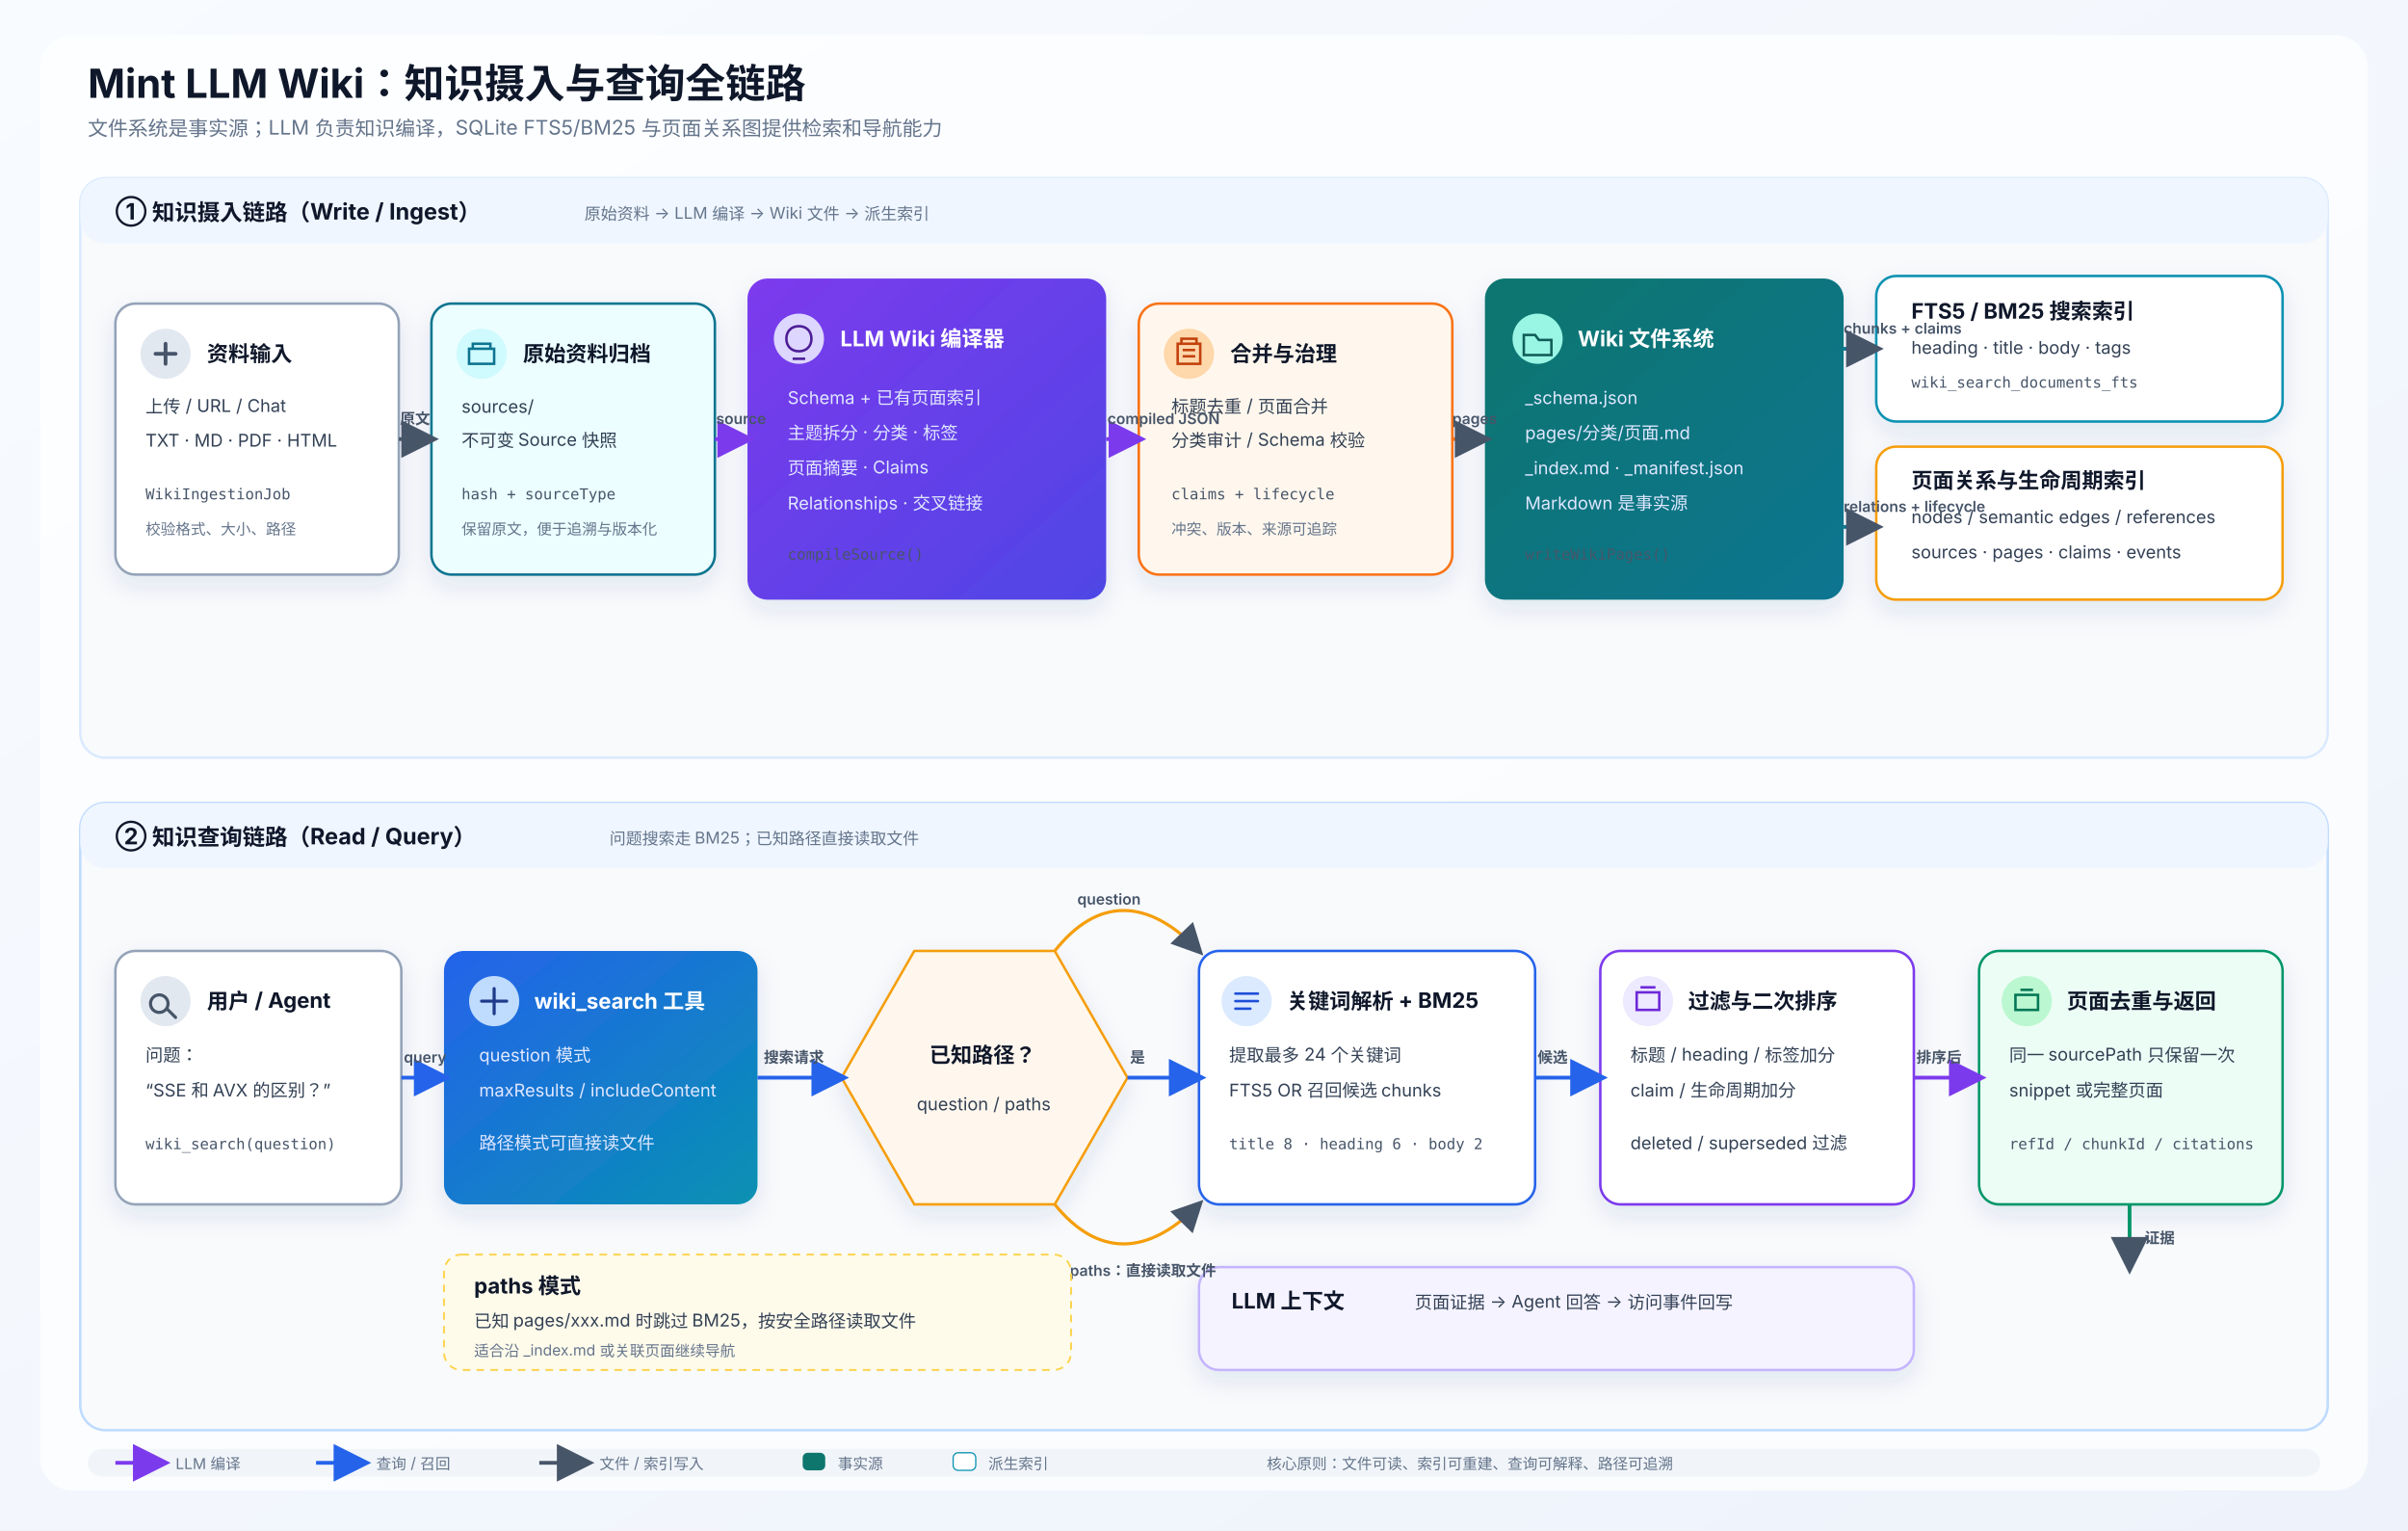
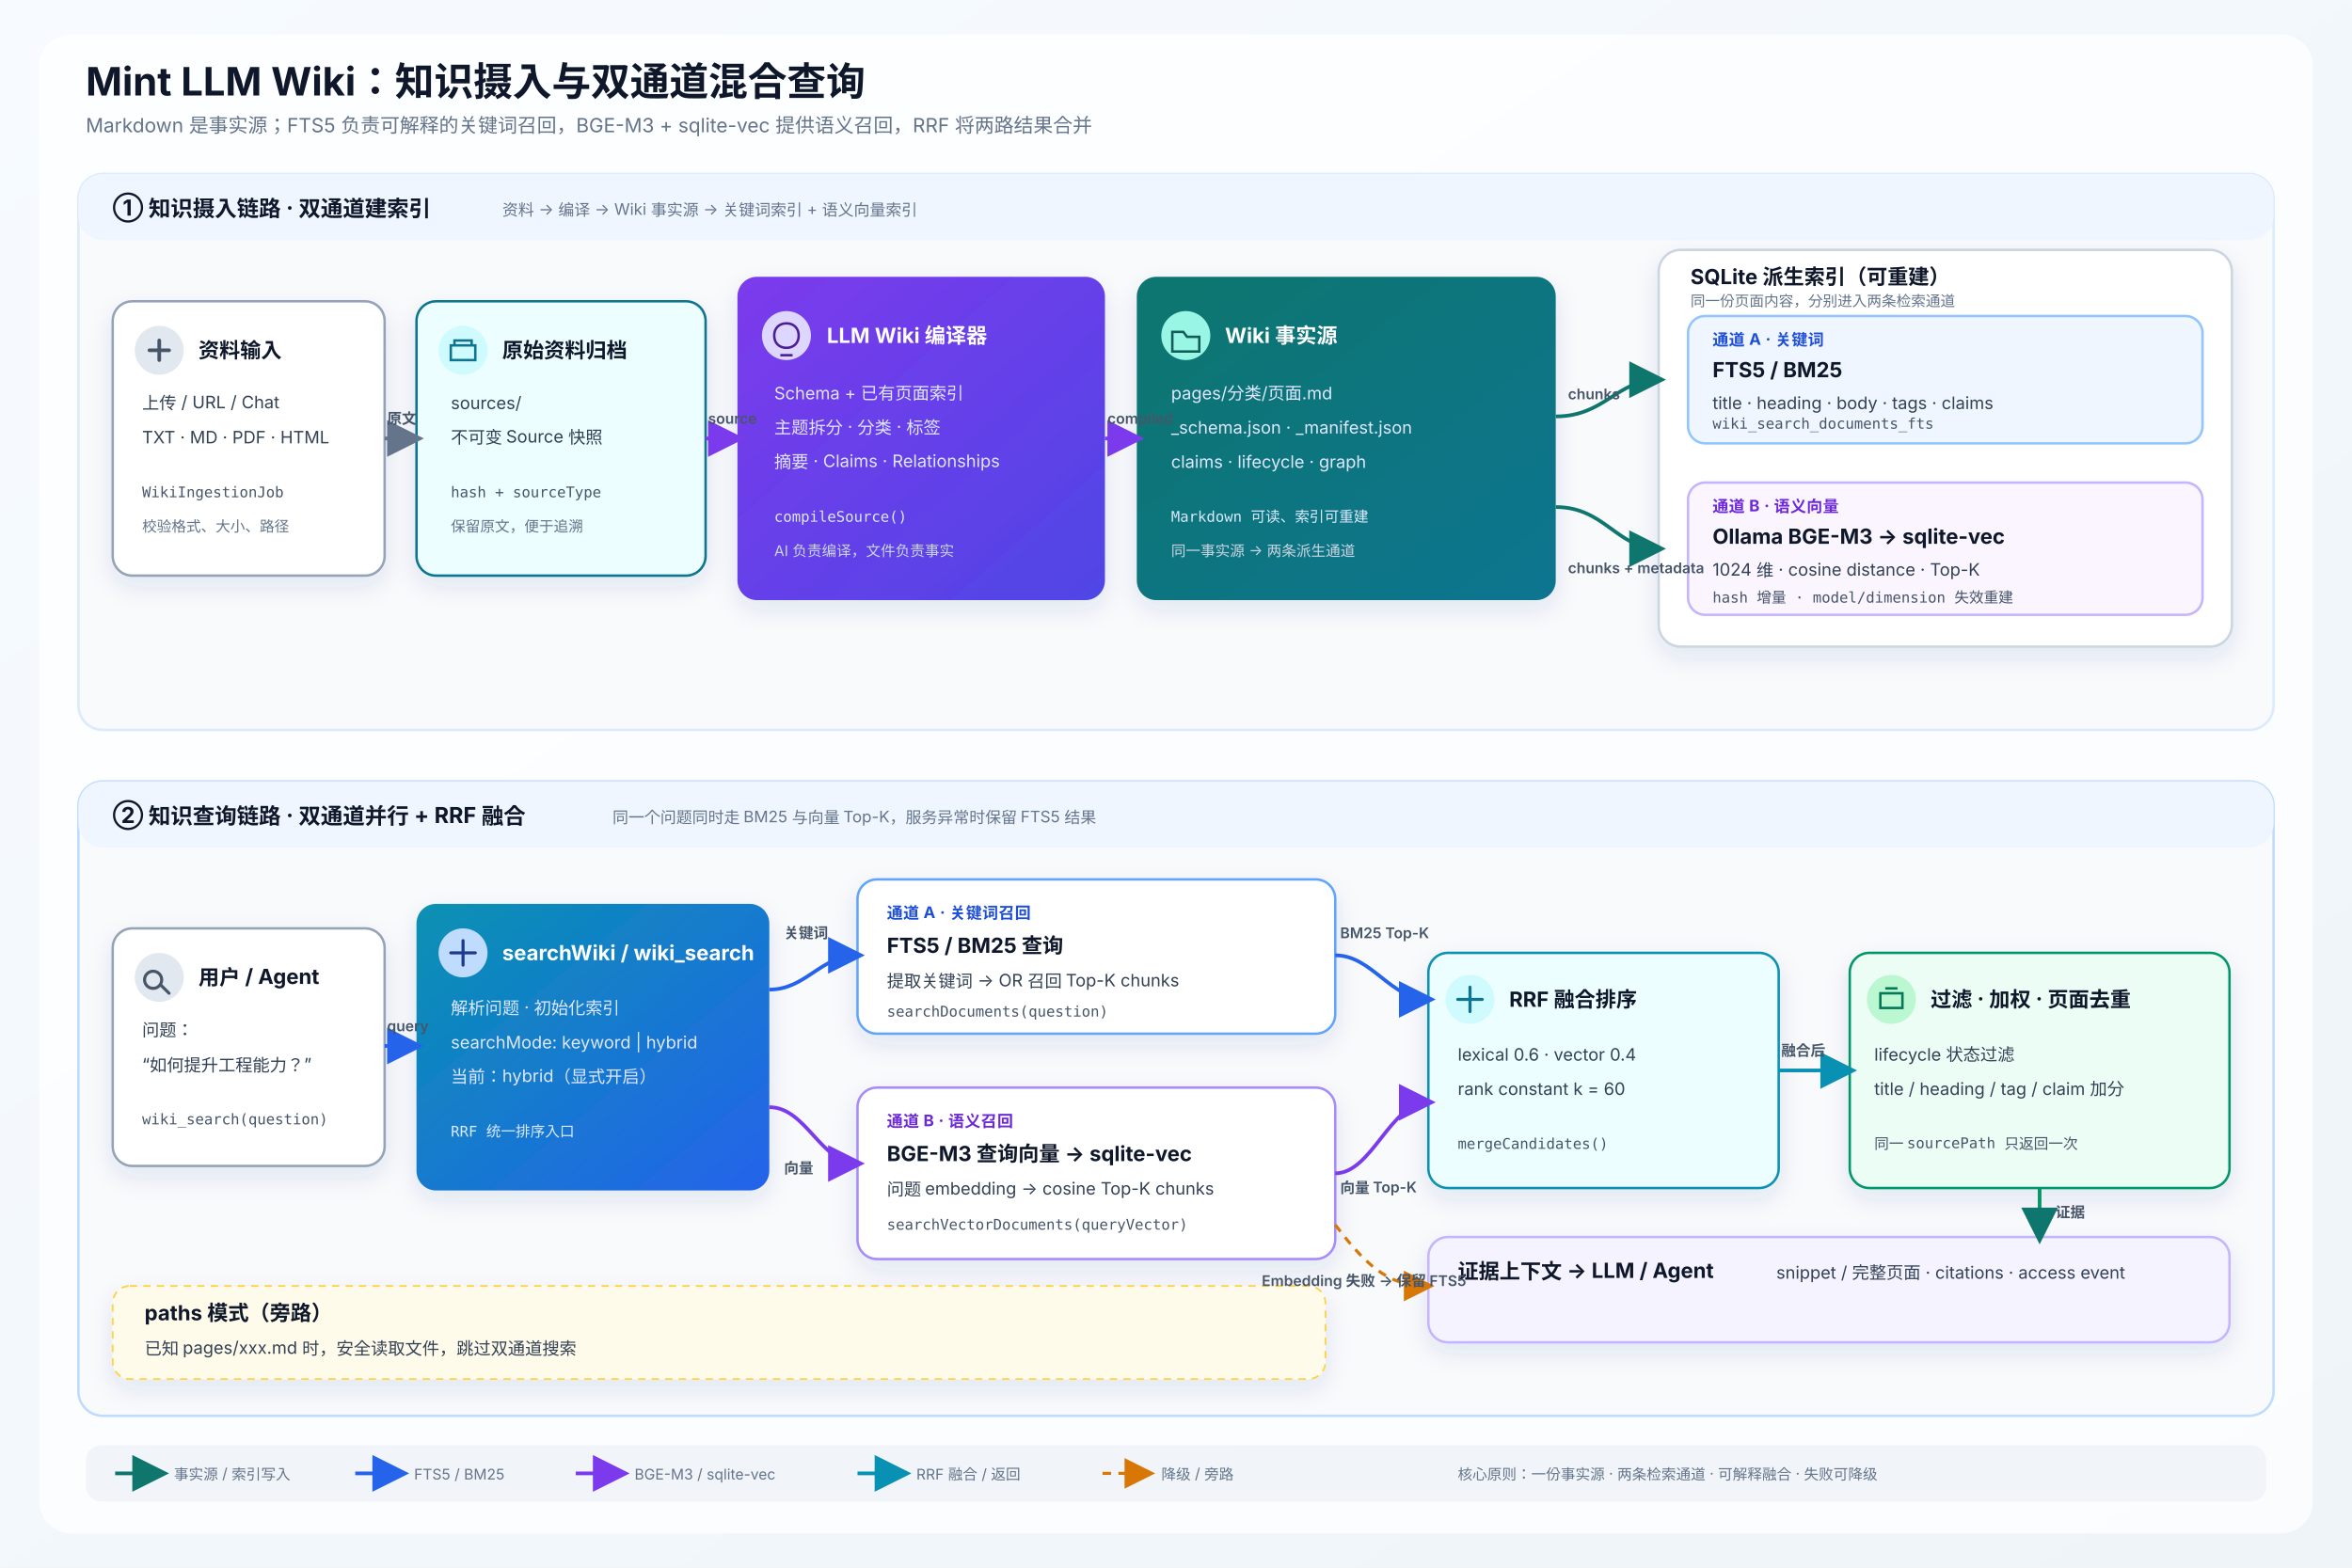
- <svg xmlns="http://www.w3.org/2000/svg" width="1920" height="1220" viewBox="0 0 1920 1220" role="img" aria-labelledby="title desc">
+ <svg xmlns="http://www.w3.org/2000/svg" width="1920" height="1280" viewBox="0 0 1920 1280" role="img" aria-labelledby="title desc">
  <defs>
    <linearGradient id="bg" x1="0" y1="0" x2="1" y2="1">
-       <stop offset="0" stop-color="#f8fbff" />
-       <stop offset="1" stop-color="#eef3fb" />
-     </linearGradient>
-     <linearGradient id="llm" x1="0" y1="0" x2="1" y2="1">
+       <stop offset="0" stop-color="#f7fbff" />
+       <stop offset="1" stop-color="#eef4f8" />
+     </linearGradient>
+     <linearGradient id="compiler" x1="0" y1="0" x2="1" y2="1">
      <stop offset="0" stop-color="#7c3aed" />
      <stop offset="1" stop-color="#4f46e5" />
    </linearGradient>
-     <linearGradient id="store" x1="0" y1="0" x2="1" y2="1">
+     <linearGradient id="source" x1="0" y1="0" x2="1" y2="1">
      <stop offset="0" stop-color="#0f766e" />
      <stop offset="1" stop-color="#0e7490" />
    </linearGradient>
-     <linearGradient id="search" x1="0" y1="0" x2="1" y2="1">
-       <stop offset="0" stop-color="#2563eb" />
-       <stop offset="1" stop-color="#0891b2" />
+     <linearGradient id="fusion" x1="0" y1="0" x2="1" y2="1">
+       <stop offset="0" stop-color="#0891b2" />
+       <stop offset="1" stop-color="#2563eb" />
    </linearGradient>
    <filter id="shadow" x="-20%" y="-20%" width="140%" height="150%">
      <feDropShadow dx="0" dy="8" stdDeviation="10" flood-color="#1e3a8a" flood-opacity="0.10" />
    </filter>
    <marker id="arrow" markerWidth="10" markerHeight="10" refX="8" refY="5" orient="auto">
-       <path d="M0,0 L10,5 L0,10 z" fill="#475569" />
-     </marker>
-     <marker id="blueArrow" markerWidth="10" markerHeight="10" refX="8" refY="5" orient="auto">
+       <path d="M0,0 L10,5 L0,10 z" fill="#64748b" />
+     </marker>
+     <marker id="writeArrow" markerWidth="10" markerHeight="10" refX="8" refY="5" orient="auto">
+       <path d="M0,0 L10,5 L0,10 z" fill="#0f766e" />
+     </marker>
+     <marker id="keywordArrow" markerWidth="10" markerHeight="10" refX="8" refY="5" orient="auto">
      <path d="M0,0 L10,5 L0,10 z" fill="#2563eb" />
    </marker>
-     <marker id="purpleArrow" markerWidth="10" markerHeight="10" refX="8" refY="5" orient="auto">
+     <marker id="vectorArrow" markerWidth="10" markerHeight="10" refX="8" refY="5" orient="auto">
      <path d="M0,0 L10,5 L0,10 z" fill="#7c3aed" />
+     </marker>
+     <marker id="fusionArrow" markerWidth="10" markerHeight="10" refX="8" refY="5" orient="auto">
+       <path d="M0,0 L10,5 L0,10 z" fill="#0891b2" />
+     </marker>
+     <marker id="fallbackArrow" markerWidth="10" markerHeight="10" refX="8" refY="5" orient="auto">
+       <path d="M0,0 L10,5 L0,10 z" fill="#d97706" />
    </marker>
    <style>
      .title { font: 700 32px Inter, -apple-system, BlinkMacSystemFont, "PingFang SC", "Microsoft YaHei", sans-serif; fill: #0f172a; }
      .subtitle { font: 400 16px Inter, -apple-system, BlinkMacSystemFont, "PingFang SC", "Microsoft YaHei", sans-serif; fill: #64748b; }
      .lane-title { font: 700 18px Inter, -apple-system, BlinkMacSystemFont, "PingFang SC", "Microsoft YaHei", sans-serif; fill: #0f172a; }
      .lane-note { font: 400 13px Inter, -apple-system, BlinkMacSystemFont, "PingFang SC", "Microsoft YaHei", sans-serif; fill: #64748b; }
      .node-title { font: 700 17px Inter, -apple-system, BlinkMacSystemFont, "PingFang SC", "Microsoft YaHei", sans-serif; fill: #0f172a; }
      .node-title-light { font: 700 17px Inter, -apple-system, BlinkMacSystemFont, "PingFang SC", "Microsoft YaHei", sans-serif; fill: #ffffff; }
      .body { font: 400 14px Inter, -apple-system, BlinkMacSystemFont, "PingFang SC", "Microsoft YaHei", sans-serif; fill: #334155; }
      .body-light { font: 400 14px Inter, -apple-system, BlinkMacSystemFont, "PingFang SC", "Microsoft YaHei", sans-serif; fill: #e0e7ff; }
      .mono { font: 500 12px ui-monospace, SFMono-Regular, Menlo, Consolas, monospace; fill: #475569; }
+       .mono-light { font: 500 12px ui-monospace, SFMono-Regular, Menlo, Consolas, monospace; fill: #dbeafe; }
      .label { font: 600 12px Inter, -apple-system, BlinkMacSystemFont, "PingFang SC", "Microsoft YaHei", sans-serif; fill: #475569; }
      .small { font: 400 12px Inter, -apple-system, BlinkMacSystemFont, "PingFang SC", "Microsoft YaHei", sans-serif; fill: #64748b; }
+       .small-light { font: 400 12px Inter, -apple-system, BlinkMacSystemFont, "PingFang SC", "Microsoft YaHei", sans-serif; fill: #cbd5e1; }
+       .channel { font: 700 13px Inter, -apple-system, BlinkMacSystemFont, "PingFang SC", "Microsoft YaHei", sans-serif; letter-spacing: .3px; }
    </style>
  </defs>
-   <rect width="1920" height="1220" fill="url(#bg)" />
-   <rect x="32" y="28" width="1856" height="1160" rx="26" fill="#ffffff" opacity="0.72" />
-   <text x="70" y="78" class="title">Mint LLM Wiki：知识摄入与查询全链路</text>
-   <text x="70" y="108" class="subtitle">文件系统是事实源；LLM 负责知识编译，SQLite FTS5/BM25 与页面关系图提供检索和导航能力</text>
-   <rect x="64" y="142" width="1792" height="462" rx="20" fill="#f8fafc" stroke="#dbeafe" stroke-width="2" />
-   <rect x="64" y="142" width="1792" height="52" rx="20" fill="#eff6ff" />
-   <text x="92" y="175" class="lane-title">① 知识摄入链路（Write / Ingest）</text>
-   <text x="466" y="175" class="lane-note">原始资料 → LLM 编译 → Wiki 文件 → 派生索引</text>
+   <rect width="1920" height="1280" fill="url(#bg)" />
+   <rect x="32" y="28" width="1856" height="1224" rx="26" fill="#ffffff" opacity="0.76" />
+   <text x="70" y="78" class="title">Mint LLM Wiki：知识摄入与双通道混合查询</text>
+   <text x="70" y="108" class="subtitle">Markdown 是事实源；FTS5 负责可解释的关键词召回，BGE-M3 + sqlite-vec 提供语义召回，RRF 将两路结果合并</text>
+   <rect x="64" y="142" width="1792" height="454" rx="20" fill="#f8fafc" stroke="#dbeafe" stroke-width="2" />
+   <rect x="64" y="142" width="1792" height="54" rx="20" fill="#eff6ff" />
+   <text x="92" y="176" class="lane-title">① 知识摄入链路 · 双通道建索引</text>
+   <text x="410" y="176" class="lane-note">资料 → 编译 → Wiki 事实源 → 关键词索引 + 语义向量索引</text>
  <g filter="url(#shadow)">
-     <rect x="92" y="242" width="226" height="216" rx="16" fill="#ffffff" stroke="#94a3b8" stroke-width="2" />
-     <rect x="344" y="242" width="226" height="216" rx="16" fill="#ecfeff" stroke="#0e7490" stroke-width="2" />
-     <rect x="596" y="222" width="286" height="256" rx="16" fill="url(#llm)" />
-     <rect x="908" y="242" width="250" height="216" rx="16" fill="#fff7ed" stroke="#f97316" stroke-width="2" />
-     <rect x="1184" y="222" width="286" height="256" rx="16" fill="url(#store)" />
-     <rect x="1496" y="220" width="324" height="116" rx="16" fill="#ffffff" stroke="#0891b2" stroke-width="2" />
-     <rect x="1496" y="356" width="324" height="122" rx="16" fill="#ffffff" stroke="#f59e0b" stroke-width="2" />
+     <rect x="92" y="246" width="222" height="224" rx="16" fill="#ffffff" stroke="#94a3b8" stroke-width="2" />
+     <rect x="340" y="246" width="236" height="224" rx="16" fill="#ecfeff" stroke="#0e7490" stroke-width="2" />
+     <rect x="602" y="226" width="300" height="264" rx="16" fill="url(#compiler)" />
+     <rect x="928" y="226" width="342" height="264" rx="16" fill="url(#source)" />
+     <rect x="1354" y="204" width="468" height="324" rx="18" fill="#ffffff" stroke="#cbd5e1" stroke-width="2" />
+     <rect x="1378" y="258" width="420" height="104" rx="14" fill="#eff6ff" stroke="#93c5fd" stroke-width="2" />
+     <rect x="1378" y="394" width="420" height="108" rx="14" fill="#faf5ff" stroke="#c4b5fd" stroke-width="2" />
  </g>
-   <circle cx="132" cy="282" r="20" fill="#e2e8f0" />
-   <path d="M124 282h16M132 274v16" stroke="#475569" stroke-width="3" stroke-linecap="round" />
-   <text x="165" y="288" class="node-title">资料输入</text>
-   <text x="116" y="329" class="body">上传 / URL / Chat</text>
-   <text x="116" y="356" class="body">TXT · MD · PDF · HTML</text>
-   <text x="116" y="398" class="mono">WikiIngestionJob</text>
-   <text x="116" y="426" class="small">校验格式、大小、路径</text>
-   <circle cx="384" cy="282" r="20" fill="#cffafe" />
-   <path d="M374 278h20v12h-20zM377 274h14v4h-14z" fill="none" stroke="#0e7490" stroke-width="2" />
-   <text x="417" y="288" class="node-title">原始资料归档</text>
-   <text x="368" y="329" class="body">sources/</text>
-   <text x="368" y="356" class="body">不可变 Source 快照</text>
-   <text x="368" y="398" class="mono">hash + sourceType</text>
-   <text x="368" y="426" class="small">保留原文，便于追溯与版本化</text>
-   <circle cx="637" cy="270" r="20" fill="#ddd6fe" />
-   <path d="M627 270c0-6 4-10 10-10s10 4 10 10-4 10-10 10-10-4-10-10zM632 286h10" fill="none" stroke="#4c1d95" stroke-width="2" />
-   <text x="670" y="276" class="node-title-light">LLM Wiki 编译器</text>
-   <text x="628" y="322" class="body-light">Schema + 已有页面索引</text>
-   <text x="628" y="350" class="body-light">主题拆分 · 分类 · 标签</text>
-   <text x="628" y="378" class="body-light">页面摘要 · Claims</text>
-   <text x="628" y="406" class="body-light">Relationships · 交叉链接</text>
-   <text x="628" y="446" class="mono" fill="#ddd6fe">compileSource()</text>
-   <circle cx="948" cy="282" r="20" fill="#fed7aa" />
-   <path d="M939 274h18v16h-18zM942 270h12v4h-12zM943 279h10M943 284h10" fill="none" stroke="#c2410c" stroke-width="2" />
-   <text x="981" y="288" class="node-title">合并与治理</text>
-   <text x="934" y="329" class="body">标题去重 / 页面合并</text>
-   <text x="934" y="356" class="body">分类审计 / Schema 校验</text>
-   <text x="934" y="398" class="mono">claims + lifecycle</text>
-   <text x="934" y="426" class="small">冲突、版本、来源可追踪</text>
-   <circle cx="1226" cy="270" r="20" fill="#99f6e4" />
-   <path d="M1215 267h9l3 4h10v12h-22z" fill="none" stroke="#115e59" stroke-width="2" />
-   <text x="1258" y="276" class="node-title-light">Wiki 文件系统</text>
-   <text x="1216" y="322" class="body-light">_schema.json</text>
-   <text x="1216" y="350" class="body-light">pages/分类/页面.md</text>
-   <text x="1216" y="378" class="body-light">_index.md · _manifest.json</text>
-   <text x="1216" y="406" class="body-light">Markdown 是事实源</text>
-   <text x="1216" y="446" class="mono" fill="#ccfbf1">writeWikiPages()</text>
-   <text x="1524" y="254" class="node-title">FTS5 / BM25 搜索索引</text>
-   <text x="1524" y="282" class="body">heading · title · body · tags</text>
-   <text x="1524" y="309" class="mono">wiki_search_documents_fts</text>
-   <text x="1524" y="389" class="node-title">页面关系与生命周期索引</text>
-   <text x="1524" y="417" class="body">nodes / semantic edges / references</text>
-   <text x="1524" y="445" class="body">sources · pages · claims · events</text>
-   <path d="M318 350H344" stroke="#475569" stroke-width="3" fill="none" marker-end="url(#arrow)" />
-   <text x="319" y="338" class="label">原文</text>
-   <path d="M570 350H596" stroke="#7c3aed" stroke-width="3" fill="none" marker-end="url(#purpleArrow)" />
-   <text x="571" y="338" class="label">source</text>
-   <path d="M882 350H908" stroke="#7c3aed" stroke-width="3" fill="none" marker-end="url(#purpleArrow)" />
-   <text x="883" y="338" class="label">compiled JSON</text>
-   <path d="M1158 350H1184" stroke="#f97316" stroke-width="3" fill="none" marker-end="url(#arrow)" />
-   <text x="1158" y="338" class="label">pages</text>
-   <path d="M1470 278H1496" stroke="#0e7490" stroke-width="3" fill="none" marker-end="url(#arrow)" />
-   <text x="1470" y="266" class="label">chunks + claims</text>
-   <path d="M1470 420H1496" stroke="#0e7490" stroke-width="3" fill="none" marker-end="url(#arrow)" />
-   <text x="1470" y="408" class="label">relations + lifecycle</text>
-   <rect x="64" y="640" width="1792" height="500" rx="20" fill="#f8fafc" stroke="#bfdbfe" stroke-width="2" />
-   <rect x="64" y="640" width="1792" height="52" rx="20" fill="#eff6ff" />
-   <text x="92" y="673" class="lane-title">② 知识查询链路（Read / Query）</text>
-   <text x="486" y="673" class="lane-note">问题搜索走 BM25；已知路径直接读取文件</text>
+   <circle cx="130" cy="286" r="20" fill="#e2e8f0" />
+   <path d="M122 286h16M130 278v16" stroke="#475569" stroke-width="3" stroke-linecap="round" />
+   <text x="162" y="292" class="node-title">资料输入</text>
+   <text x="116" y="334" class="body">上传 / URL / Chat</text>
+   <text x="116" y="362" class="body">TXT · MD · PDF · HTML</text>
+   <text x="116" y="406" class="mono">WikiIngestionJob</text>
+   <text x="116" y="434" class="small">校验格式、大小、路径</text>
+   <circle cx="378" cy="286" r="20" fill="#cffafe" />
+   <path d="M368 282h20v12h-20zM371 278h14v4h-14z" fill="none" stroke="#0e7490" stroke-width="2" />
+   <text x="410" y="292" class="node-title">原始资料归档</text>
+   <text x="368" y="334" class="body">sources/</text>
+   <text x="368" y="362" class="body">不可变 Source 快照</text>
+   <text x="368" y="406" class="mono">hash + sourceType</text>
+   <text x="368" y="434" class="small">保留原文，便于追溯</text>
+   <circle cx="642" cy="274" r="20" fill="#ddd6fe" />
+   <path d="M632 274c0-6 4-10 10-10s10 4 10 10-4 10-10 10-10-4-10-10zM637 290h10" fill="none" stroke="#4c1d95" stroke-width="2" />
+   <text x="675" y="280" class="node-title-light">LLM Wiki 编译器</text>
+   <text x="632" y="326" class="body-light">Schema + 已有页面索引</text>
+   <text x="632" y="354" class="body-light">主题拆分 · 分类 · 标签</text>
+   <text x="632" y="382" class="body-light">摘要 · Claims · Relationships</text>
+   <text x="632" y="426" class="mono-light">compileSource()</text>
+   <text x="632" y="454" class="small-light">AI 负责编译，文件负责事实</text>
+   <circle cx="968" cy="274" r="20" fill="#99f6e4" />
+   <path d="M957 271h9l3 4h10v12h-22z" fill="none" stroke="#115e59" stroke-width="2" />
+   <text x="1000" y="280" class="node-title-light">Wiki 事实源</text>
+   <text x="956" y="326" class="body-light">pages/分类/页面.md</text>
+   <text x="956" y="354" class="body-light">_schema.json · _manifest.json</text>
+   <text x="956" y="382" class="body-light">claims · lifecycle · graph</text>
+   <text x="956" y="426" class="mono-light">Markdown 可读、索引可重建</text>
+   <text x="956" y="454" class="small-light">同一事实源 → 两条派生通道</text>
+   <text x="1380" y="232" class="node-title">SQLite 派生索引（可重建）</text>
+   <text x="1380" y="250" class="small">同一份页面内容，分别进入两条检索通道</text>
+   <text x="1398" y="282" class="channel" fill="#1d4ed8">通道 A · 关键词</text>
+   <text x="1398" y="308" class="node-title">FTS5 / BM25</text>
+   <text x="1398" y="334" class="body">title · heading · body · tags · claims</text>
+   <text x="1398" y="350" class="mono">wiki_search_documents_fts</text>
+   <text x="1398" y="418" class="channel" fill="#6d28d9">通道 B · 语义向量</text>
+   <text x="1398" y="444" class="node-title">Ollama BGE-M3 → sqlite-vec</text>
+   <text x="1398" y="470" class="body">1024 维 · cosine distance · Top-K</text>
+   <text x="1398" y="492" class="mono">hash 增量 · model/dimension 失效重建</text>
+   <path d="M314 358H340" stroke="#64748b" stroke-width="3" fill="none" marker-end="url(#arrow)" />
+   <text x="316" y="346" class="label">原文</text>
+   <path d="M576 358H602" stroke="#7c3aed" stroke-width="3" fill="none" marker-end="url(#vectorArrow)" />
+   <text x="578" y="346" class="label">source</text>
+   <path d="M902 358H928" stroke="#7c3aed" stroke-width="3" fill="none" marker-end="url(#vectorArrow)" />
+   <text x="904" y="346" class="label">compiled</text>
+   <path d="M1270 340C1310 340 1320 310 1354 310" stroke="#0f766e" stroke-width="3" fill="none" marker-end="url(#writeArrow)" />
+   <text x="1280" y="326" class="label">chunks</text>
+   <path d="M1270 414C1310 414 1320 448 1354 448" stroke="#0f766e" stroke-width="3" fill="none" marker-end="url(#writeArrow)" />
+   <text x="1280" y="468" class="label">chunks + metadata</text>
+   <rect x="64" y="638" width="1792" height="518" rx="20" fill="#f8fafc" stroke="#bfdbfe" stroke-width="2" />
+   <rect x="64" y="638" width="1792" height="54" rx="20" fill="#eff6ff" />
+   <text x="92" y="672" class="lane-title">② 知识查询链路 · 双通道并行 + RRF 融合</text>
+   <text x="500" y="672" class="lane-note">同一个问题同时走 BM25 与向量 Top-K，服务异常时保留 FTS5 结果</text>
  <g filter="url(#shadow)">
-     <rect x="92" y="758" width="228" height="202" rx="16" fill="#ffffff" stroke="#94a3b8" stroke-width="2" />
-     <rect x="354" y="758" width="250" height="202" rx="16" fill="url(#search)" />
-     <path d="M729 758l112 0 58 101-58 101-112 0-58-101z" fill="#fff7ed" stroke="#f59e0b" stroke-width="2" />
-     <rect x="956" y="758" width="268" height="202" rx="16" fill="#ffffff" stroke="#2563eb" stroke-width="2" />
-     <rect x="1276" y="758" width="250" height="202" rx="16" fill="#ffffff" stroke="#7c3aed" stroke-width="2" />
-     <rect x="1578" y="758" width="242" height="202" rx="16" fill="#ecfdf5" stroke="#059669" stroke-width="2" />
-     <rect x="956" y="1010" width="570" height="82" rx="16" fill="#f5f3ff" stroke="#c4b5fd" stroke-width="2" />
+     <rect x="92" y="758" width="222" height="194" rx="16" fill="#ffffff" stroke="#94a3b8" stroke-width="2" />
+     <rect x="340" y="738" width="288" height="234" rx="16" fill="url(#fusion)" />
+     <rect x="700" y="718" width="390" height="126" rx="16" fill="#ffffff" stroke="#60a5fa" stroke-width="2" />
+     <rect x="700" y="888" width="390" height="140" rx="16" fill="#ffffff" stroke="#a78bfa" stroke-width="2" />
+     <rect x="1166" y="778" width="286" height="192" rx="16" fill="#ecfeff" stroke="#0891b2" stroke-width="2" />
+     <rect x="1510" y="778" width="310" height="192" rx="16" fill="#ecfdf5" stroke="#059669" stroke-width="2" />
+     <rect x="1166" y="1010" width="654" height="86" rx="16" fill="#f5f3ff" stroke="#c4b5fd" stroke-width="2" />
+     <rect x="92" y="1050" width="990" height="76" rx="14" fill="#fffbeb" stroke="#fcd34d" stroke-width="1.5" stroke-dasharray="6 5" />
  </g>
-   <circle cx="132" cy="798" r="20" fill="#e2e8f0" />
-   <path d="M127 793a7 7 0 1 0 0 14 7 7 0 0 0 0-14zM133 804l7 7" fill="none" stroke="#475569" stroke-width="2.5" stroke-linecap="round" />
-   <text x="165" y="804" class="node-title">用户 / Agent</text>
+   <circle cx="130" cy="798" r="20" fill="#e2e8f0" />
+   <path d="M125 793a7 7 0 1 0 0 14 7 7 0 0 0 0-14zM131 804l7 7" fill="none" stroke="#475569" stroke-width="2.5" stroke-linecap="round" />
+   <text x="162" y="804" class="node-title">用户 / Agent</text>
  <text x="116" y="846" class="body">问题：</text>
-   <text x="116" y="874" class="body">“SSE 和 AVX 的区别？”</text>
-   <text x="116" y="916" class="mono">wiki_search(question)</text>
-   <circle cx="394" cy="798" r="20" fill="#bfdbfe" />
-   <path d="M384 798h20M394 788v20" stroke="#1e3a8a" stroke-width="2.5" stroke-linecap="round" />
-   <text x="426" y="804" class="node-title-light">wiki_search 工具</text>
-   <text x="382" y="846" class="body-light">question 模式</text>
-   <text x="382" y="874" class="body-light">maxResults / includeContent</text>
-   <text x="382" y="916" class="body-light">路径模式可直接读文件</text>
-   <text x="741" y="847" class="node-title">已知路径？</text>
-   <text x="731" y="885" class="body">question / paths</text>
-   <circle cx="994" cy="798" r="20" fill="#dbeafe" />
-   <path d="M985 792h18M985 798h18M985 804h12" stroke="#1d4ed8" stroke-width="2" stroke-linecap="round" />
-   <text x="1026" y="804" class="node-title">关键词解析 + BM25</text>
-   <text x="980" y="846" class="body">提取最多 24 个关键词</text>
-   <text x="980" y="874" class="body">FTS5 OR 召回候选 chunks</text>
-   <text x="980" y="916" class="mono">title 8 · heading 6 · body 2</text>
-   <circle cx="1314" cy="798" r="20" fill="#ede9fe" />
-   <path d="M1305 791h18v14h-18zM1308 787h12" fill="none" stroke="#6d28d9" stroke-width="2" />
-   <text x="1346" y="804" class="node-title">过滤与二次排序</text>
-   <text x="1300" y="846" class="body">标题 / heading / 标签加分</text>
-   <text x="1300" y="874" class="body">claim / 生命周期加分</text>
-   <text x="1300" y="916" class="body">deleted / superseded 过滤</text>
-   <circle cx="1616" cy="798" r="20" fill="#bbf7d0" />
-   <path d="M1607 793h18v12h-18zM1611 789h10" fill="none" stroke="#047857" stroke-width="2" />
-   <text x="1648" y="804" class="node-title">页面去重与返回</text>
-   <text x="1602" y="846" class="body">同一 sourcePath 只保留一次</text>
-   <text x="1602" y="874" class="body">snippet 或完整页面</text>
-   <text x="1602" y="916" class="mono">refId / chunkId / citations</text>
-   <text x="982" y="1043" class="node-title">LLM 上下文</text>
-   <text x="1128" y="1043" class="body">页面证据 → Agent 回答 → 访问事件回写</text>
-   <path d="M320 859H354" stroke="#2563eb" stroke-width="3" fill="none" marker-end="url(#blueArrow)" />
-   <text x="322" y="847" class="label">query</text>
-   <path d="M604 859H671" stroke="#2563eb" stroke-width="3" fill="none" marker-end="url(#blueArrow)" />
-   <text x="609" y="847" class="label">搜索请求</text>
-   <path d="M841 758C875 715 915 715 956 758" stroke="#f59e0b" stroke-width="2.5" fill="none" marker-end="url(#arrow)" />
-   <text x="859" y="721" class="label">question</text>
-   <path d="M899 859H956" stroke="#2563eb" stroke-width="3" fill="none" marker-end="url(#blueArrow)" />
-   <text x="901" y="847" class="label">是</text>
-   <path d="M841 960C875 1002 915 1002 956 960" stroke="#f59e0b" stroke-width="2.5" fill="none" marker-end="url(#arrow)" />
-   <text x="853" y="1017" class="label">paths：直接读取文件</text>
-   <path d="M1224 859H1276" stroke="#2563eb" stroke-width="3" fill="none" marker-end="url(#blueArrow)" />
-   <text x="1226" y="847" class="label">候选</text>
-   <path d="M1526 859H1578" stroke="#7c3aed" stroke-width="3" fill="none" marker-end="url(#purpleArrow)" />
-   <text x="1528" y="847" class="label">排序后</text>
-   <path d="M1698 960V1010" stroke="#059669" stroke-width="3" fill="none" marker-end="url(#arrow)" />
-   <text x="1710" y="991" class="label">证据</text>
-   <rect x="354" y="1000" width="500" height="92" rx="14" fill="#fffbeb" stroke="#fcd34d" stroke-width="1.5" stroke-dasharray="6 5" />
-   <text x="378" y="1031" class="node-title">paths 模式</text>
-   <text x="378" y="1058" class="body">已知 pages/xxx.md 时跳过 BM25，按安全路径读取文件</text>
-   <text x="378" y="1081" class="small">适合沿 _index.md 或关联页面继续导航</text>
-   <rect x="70" y="1155" width="1780" height="22" rx="11" fill="#f1f5f9" />
-   <line x1="92" y1="1166" x2="130" y2="1166" stroke="#7c3aed" stroke-width="3" marker-end="url(#purpleArrow)" />
-   <text x="140" y="1171" class="small">LLM 编译</text>
-   <line x1="252" y1="1166" x2="290" y2="1166" stroke="#2563eb" stroke-width="3" marker-end="url(#blueArrow)" />
-   <text x="300" y="1171" class="small">查询 / 召回</text>
-   <line x1="430" y1="1166" x2="468" y2="1166" stroke="#475569" stroke-width="3" marker-end="url(#arrow)" />
-   <text x="478" y="1171" class="small">文件 / 索引写入</text>
-   <rect x="640" y="1158" width="18" height="14" rx="4" fill="#0f766e" />
-   <text x="668" y="1171" class="small">事实源</text>
-   <rect x="760" y="1158" width="18" height="14" rx="4" fill="#ffffff" stroke="#0891b2" />
-   <text x="788" y="1171" class="small">派生索引</text>
-   <text x="1010" y="1171" class="small">核心原则：文件可读、索引可重建、查询可解释、路径可追溯</text>
+   <text x="116" y="874" class="body">“如何提升工程能力？”</text>
+   <text x="116" y="918" class="mono">wiki_search(question)</text>
+   <circle cx="378" cy="778" r="20" fill="#bfdbfe" />
+   <path d="M368 778h20M378 768v20" stroke="#1e3a8a" stroke-width="2.5" stroke-linecap="round" />
+   <text x="410" y="784" class="node-title-light">searchWiki / wiki_search</text>
+   <text x="368" y="828" class="body-light">解析问题 · 初始化索引</text>
+   <text x="368" y="856" class="body-light">searchMode: keyword | hybrid</text>
+   <text x="368" y="884" class="body-light">当前：hybrid（显式开启）</text>
+   <text x="368" y="928" class="mono-light">RRF 统一排序入口</text>
+   <text x="724" y="750" class="channel" fill="#1d4ed8">通道 A · 关键词召回</text>
+   <text x="724" y="778" class="node-title">FTS5 / BM25 查询</text>
+   <text x="724" y="806" class="body">提取关键词 → OR 召回 Top-K chunks</text>
+   <text x="724" y="830" class="mono">searchDocuments(question)</text>
+   <text x="724" y="920" class="channel" fill="#6d28d9">通道 B · 语义召回</text>
+   <text x="724" y="948" class="node-title">BGE-M3 查询向量 → sqlite-vec</text>
+   <text x="724" y="976" class="body">问题 embedding → cosine Top-K chunks</text>
+   <text x="724" y="1004" class="mono">searchVectorDocuments(queryVector)</text>
+   <circle cx="1200" cy="816" r="20" fill="#cffafe" />
+   <path d="M1190 816h20M1200 806v20" stroke="#0e7490" stroke-width="2.5" stroke-linecap="round" />
+   <text x="1232" y="822" class="node-title">RRF 融合排序</text>
+   <text x="1190" y="866" class="body">lexical 0.6 · vector 0.4</text>
+   <text x="1190" y="894" class="body">rank constant k = 60</text>
+   <text x="1190" y="938" class="mono">mergeCandidates()</text>
+   <circle cx="1544" cy="816" r="20" fill="#bbf7d0" />
+   <path d="M1535 811h18v12h-18zM1539 807h10" fill="none" stroke="#047857" stroke-width="2" />
+   <text x="1576" y="822" class="node-title">过滤 · 加权 · 页面去重</text>
+   <text x="1530" y="866" class="body">lifecycle 状态过滤</text>
+   <text x="1530" y="894" class="body">title / heading / tag / claim 加分</text>
+   <text x="1530" y="938" class="mono">同一 sourcePath 只返回一次</text>
+   <text x="1190" y="1044" class="node-title">证据上下文 → LLM / Agent</text>
+   <text x="1450" y="1044" class="body">snippet / 完整页面 · citations · access event</text>
+   <text x="118" y="1078" class="node-title">paths 模式（旁路）</text>
+   <text x="118" y="1106" class="body">已知 pages/xxx.md 时，安全读取文件，跳过双通道搜索</text>
+   <path d="M314 854H340" stroke="#2563eb" stroke-width="3" fill="none" marker-end="url(#keywordArrow)" />
+   <text x="316" y="842" class="label">query</text>
+   <path d="M628 808C658 808 670 780 700 780" stroke="#2563eb" stroke-width="3" fill="none" marker-end="url(#keywordArrow)" />
+   <text x="640" y="766" class="label">关键词</text>
+   <path d="M628 904C658 904 670 950 700 950" stroke="#7c3aed" stroke-width="3" fill="none" marker-end="url(#vectorArrow)" />
+   <text x="640" y="958" class="label">向量</text>
+   <path d="M1090 780C1120 780 1135 816 1166 816" stroke="#2563eb" stroke-width="3" fill="none" marker-end="url(#keywordArrow)" />
+   <text x="1094" y="766" class="label">BM25 Top-K</text>
+   <path d="M1090 958C1120 958 1135 900 1166 900" stroke="#7c3aed" stroke-width="3" fill="none" marker-end="url(#vectorArrow)" />
+   <text x="1094" y="974" class="label">向量 Top-K</text>
+   <path d="M1452 874H1510" stroke="#0891b2" stroke-width="3" fill="none" marker-end="url(#fusionArrow)" />
+   <text x="1454" y="862" class="label">融合后</text>
+   <path d="M1665 970V1010" stroke="#059669" stroke-width="3" fill="none" marker-end="url(#writeArrow)" />
+   <text x="1678" y="994" class="label">证据</text>
+   <path d="M1090 1000C1120 1040 1138 1050 1166 1050" stroke="#d97706" stroke-width="2.5" stroke-dasharray="7 6" fill="none" marker-end="url(#fallbackArrow)" />
+   <text x="1030" y="1050" class="label" fill="#b45309">Embedding 失败 → 保留 FTS5</text>
+   <rect x="70" y="1180" width="1780" height="46" rx="13" fill="#f1f5f9" />
+   <line x1="94" y1="1203" x2="132" y2="1203" stroke="#0f766e" stroke-width="3" marker-end="url(#writeArrow)" />
+   <text x="142" y="1208" class="small">事实源 / 索引写入</text>
+   <line x1="290" y1="1203" x2="328" y2="1203" stroke="#2563eb" stroke-width="3" marker-end="url(#keywordArrow)" />
+   <text x="338" y="1208" class="small">FTS5 / BM25</text>
+   <line x1="470" y1="1203" x2="508" y2="1203" stroke="#7c3aed" stroke-width="3" marker-end="url(#vectorArrow)" />
+   <text x="518" y="1208" class="small">BGE-M3 / sqlite-vec</text>
+   <line x1="700" y1="1203" x2="738" y2="1203" stroke="#0891b2" stroke-width="3" marker-end="url(#fusionArrow)" />
+   <text x="748" y="1208" class="small">RRF 融合 / 返回</text>
+   <line x1="900" y1="1203" x2="938" y2="1203" stroke="#d97706" stroke-width="2.5" stroke-dasharray="7 6" marker-end="url(#fallbackArrow)" />
+   <text x="948" y="1208" class="small">降级 / 旁路</text>
+   <text x="1190" y="1208" class="small">核心原则：一份事实源 · 两条检索通道 · 可解释融合 · 失败可降级</text>
</svg>
